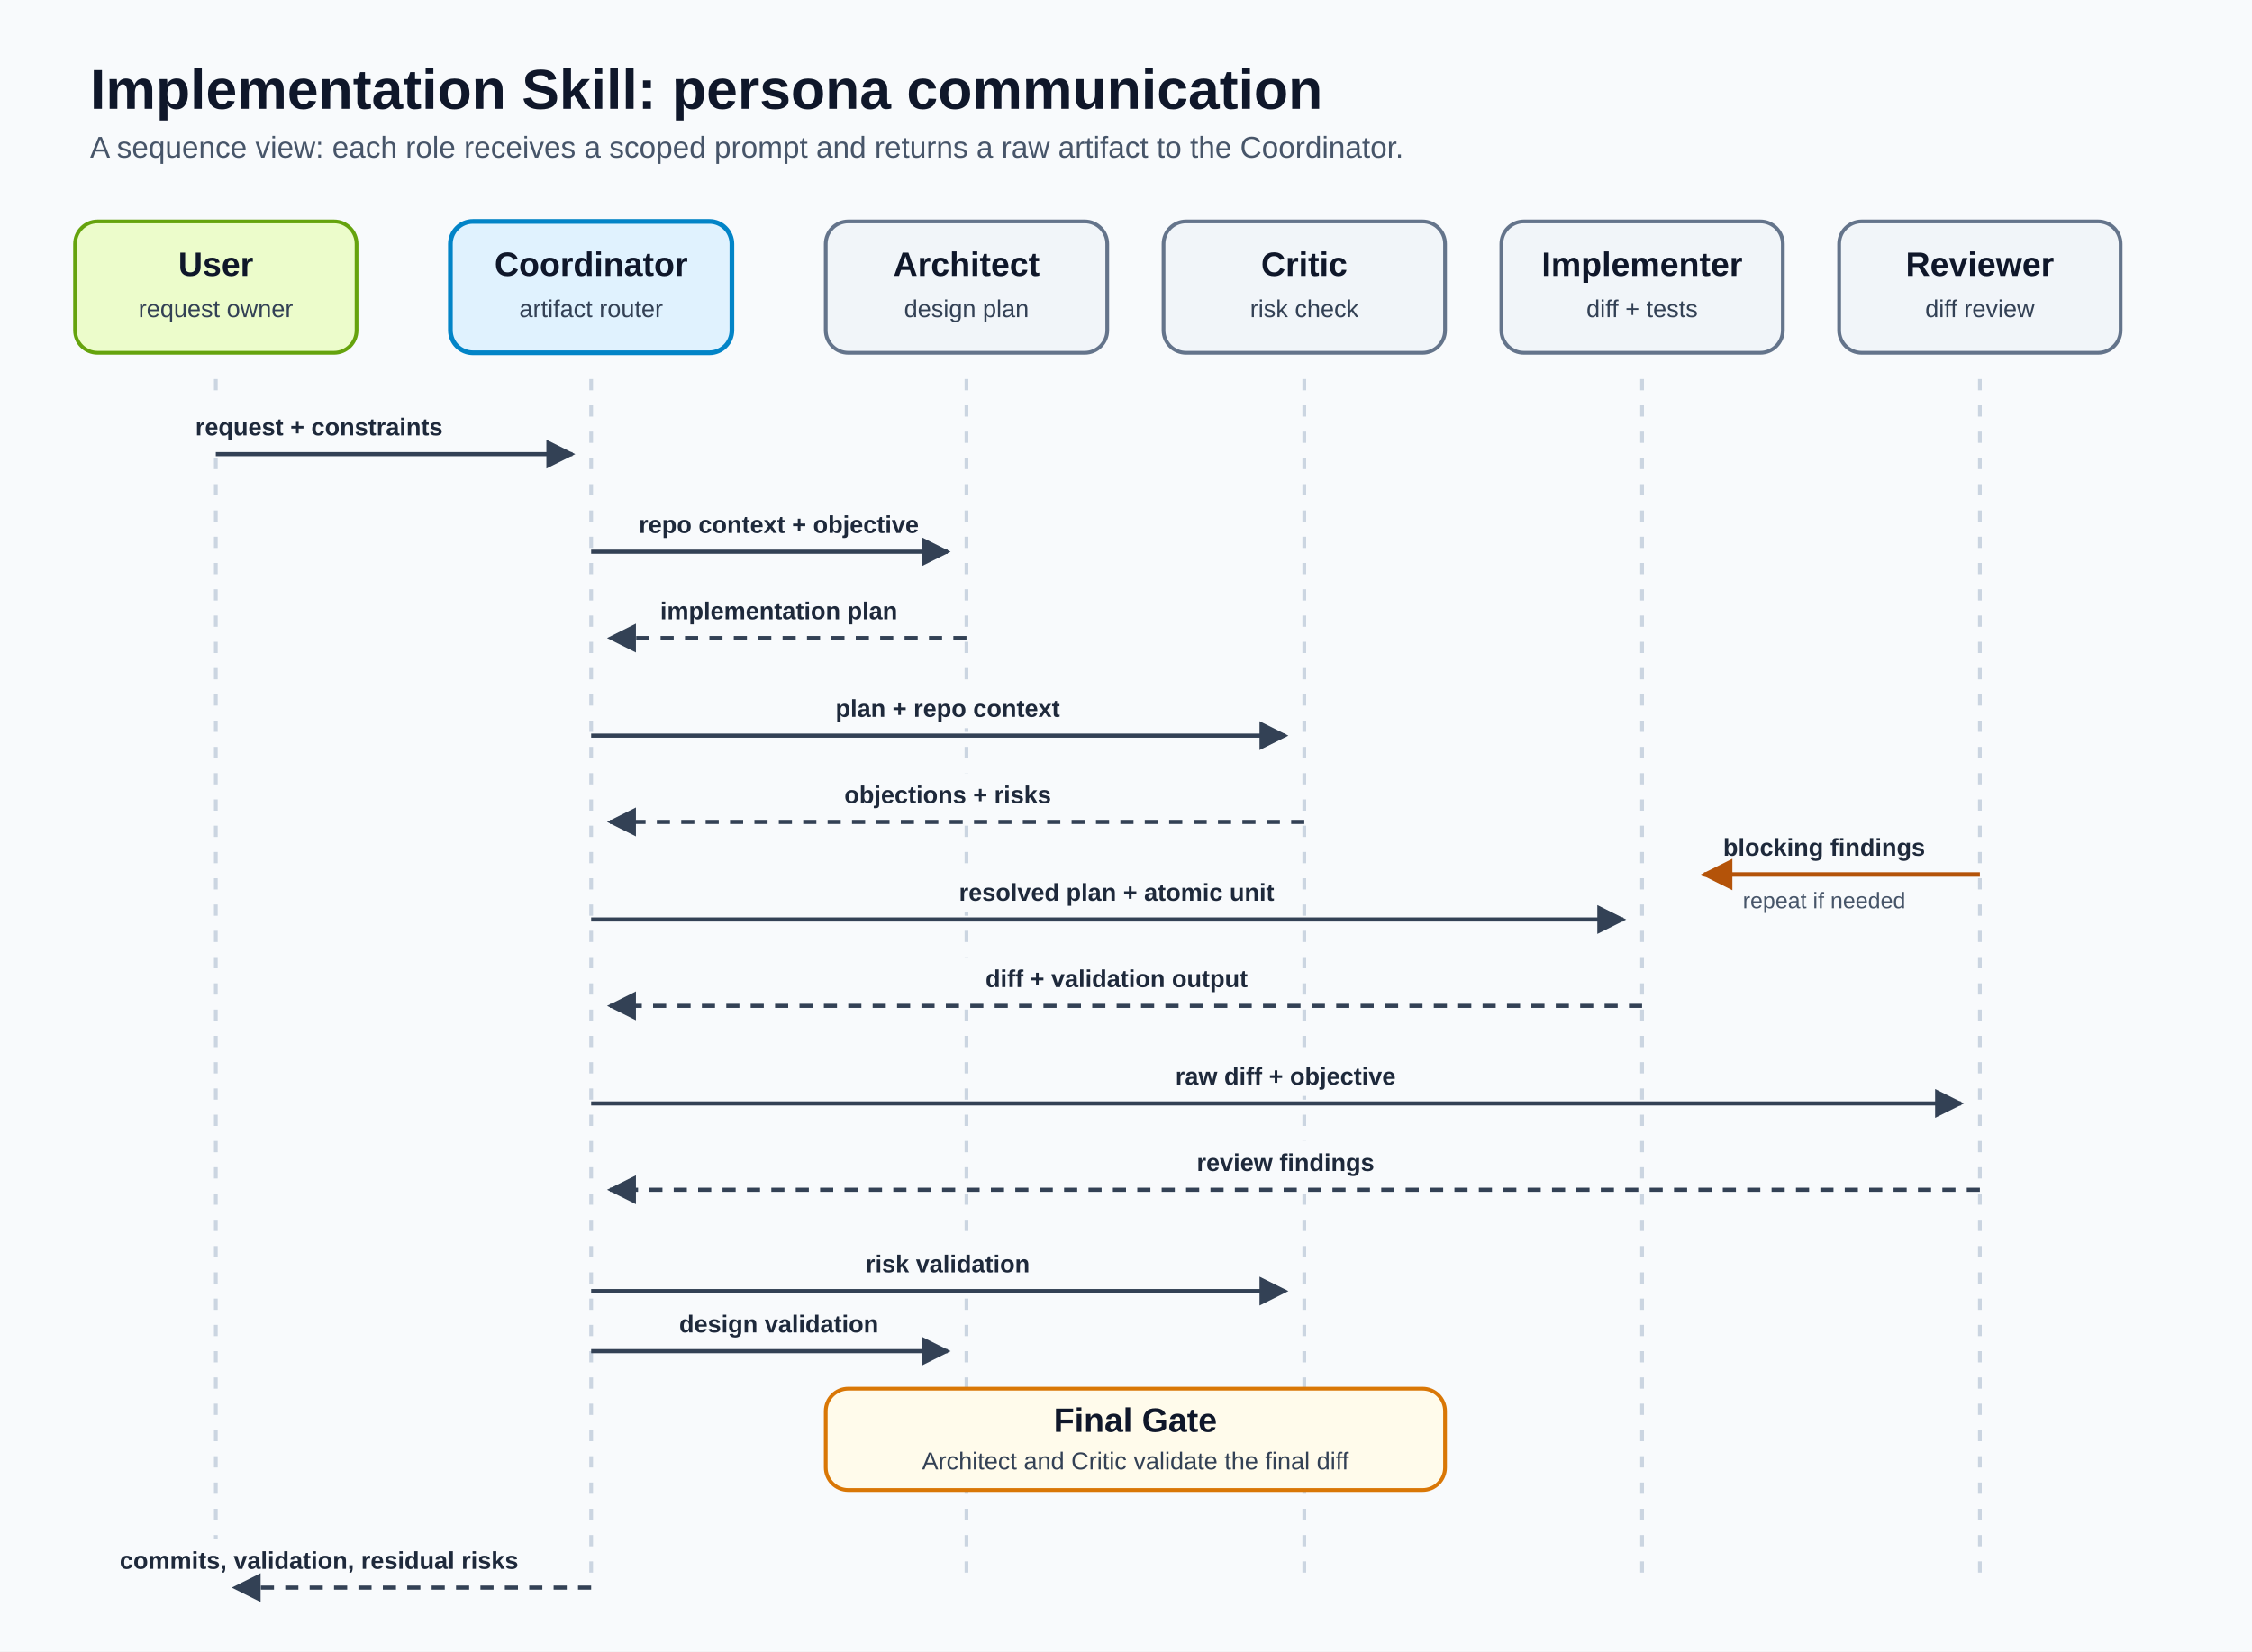
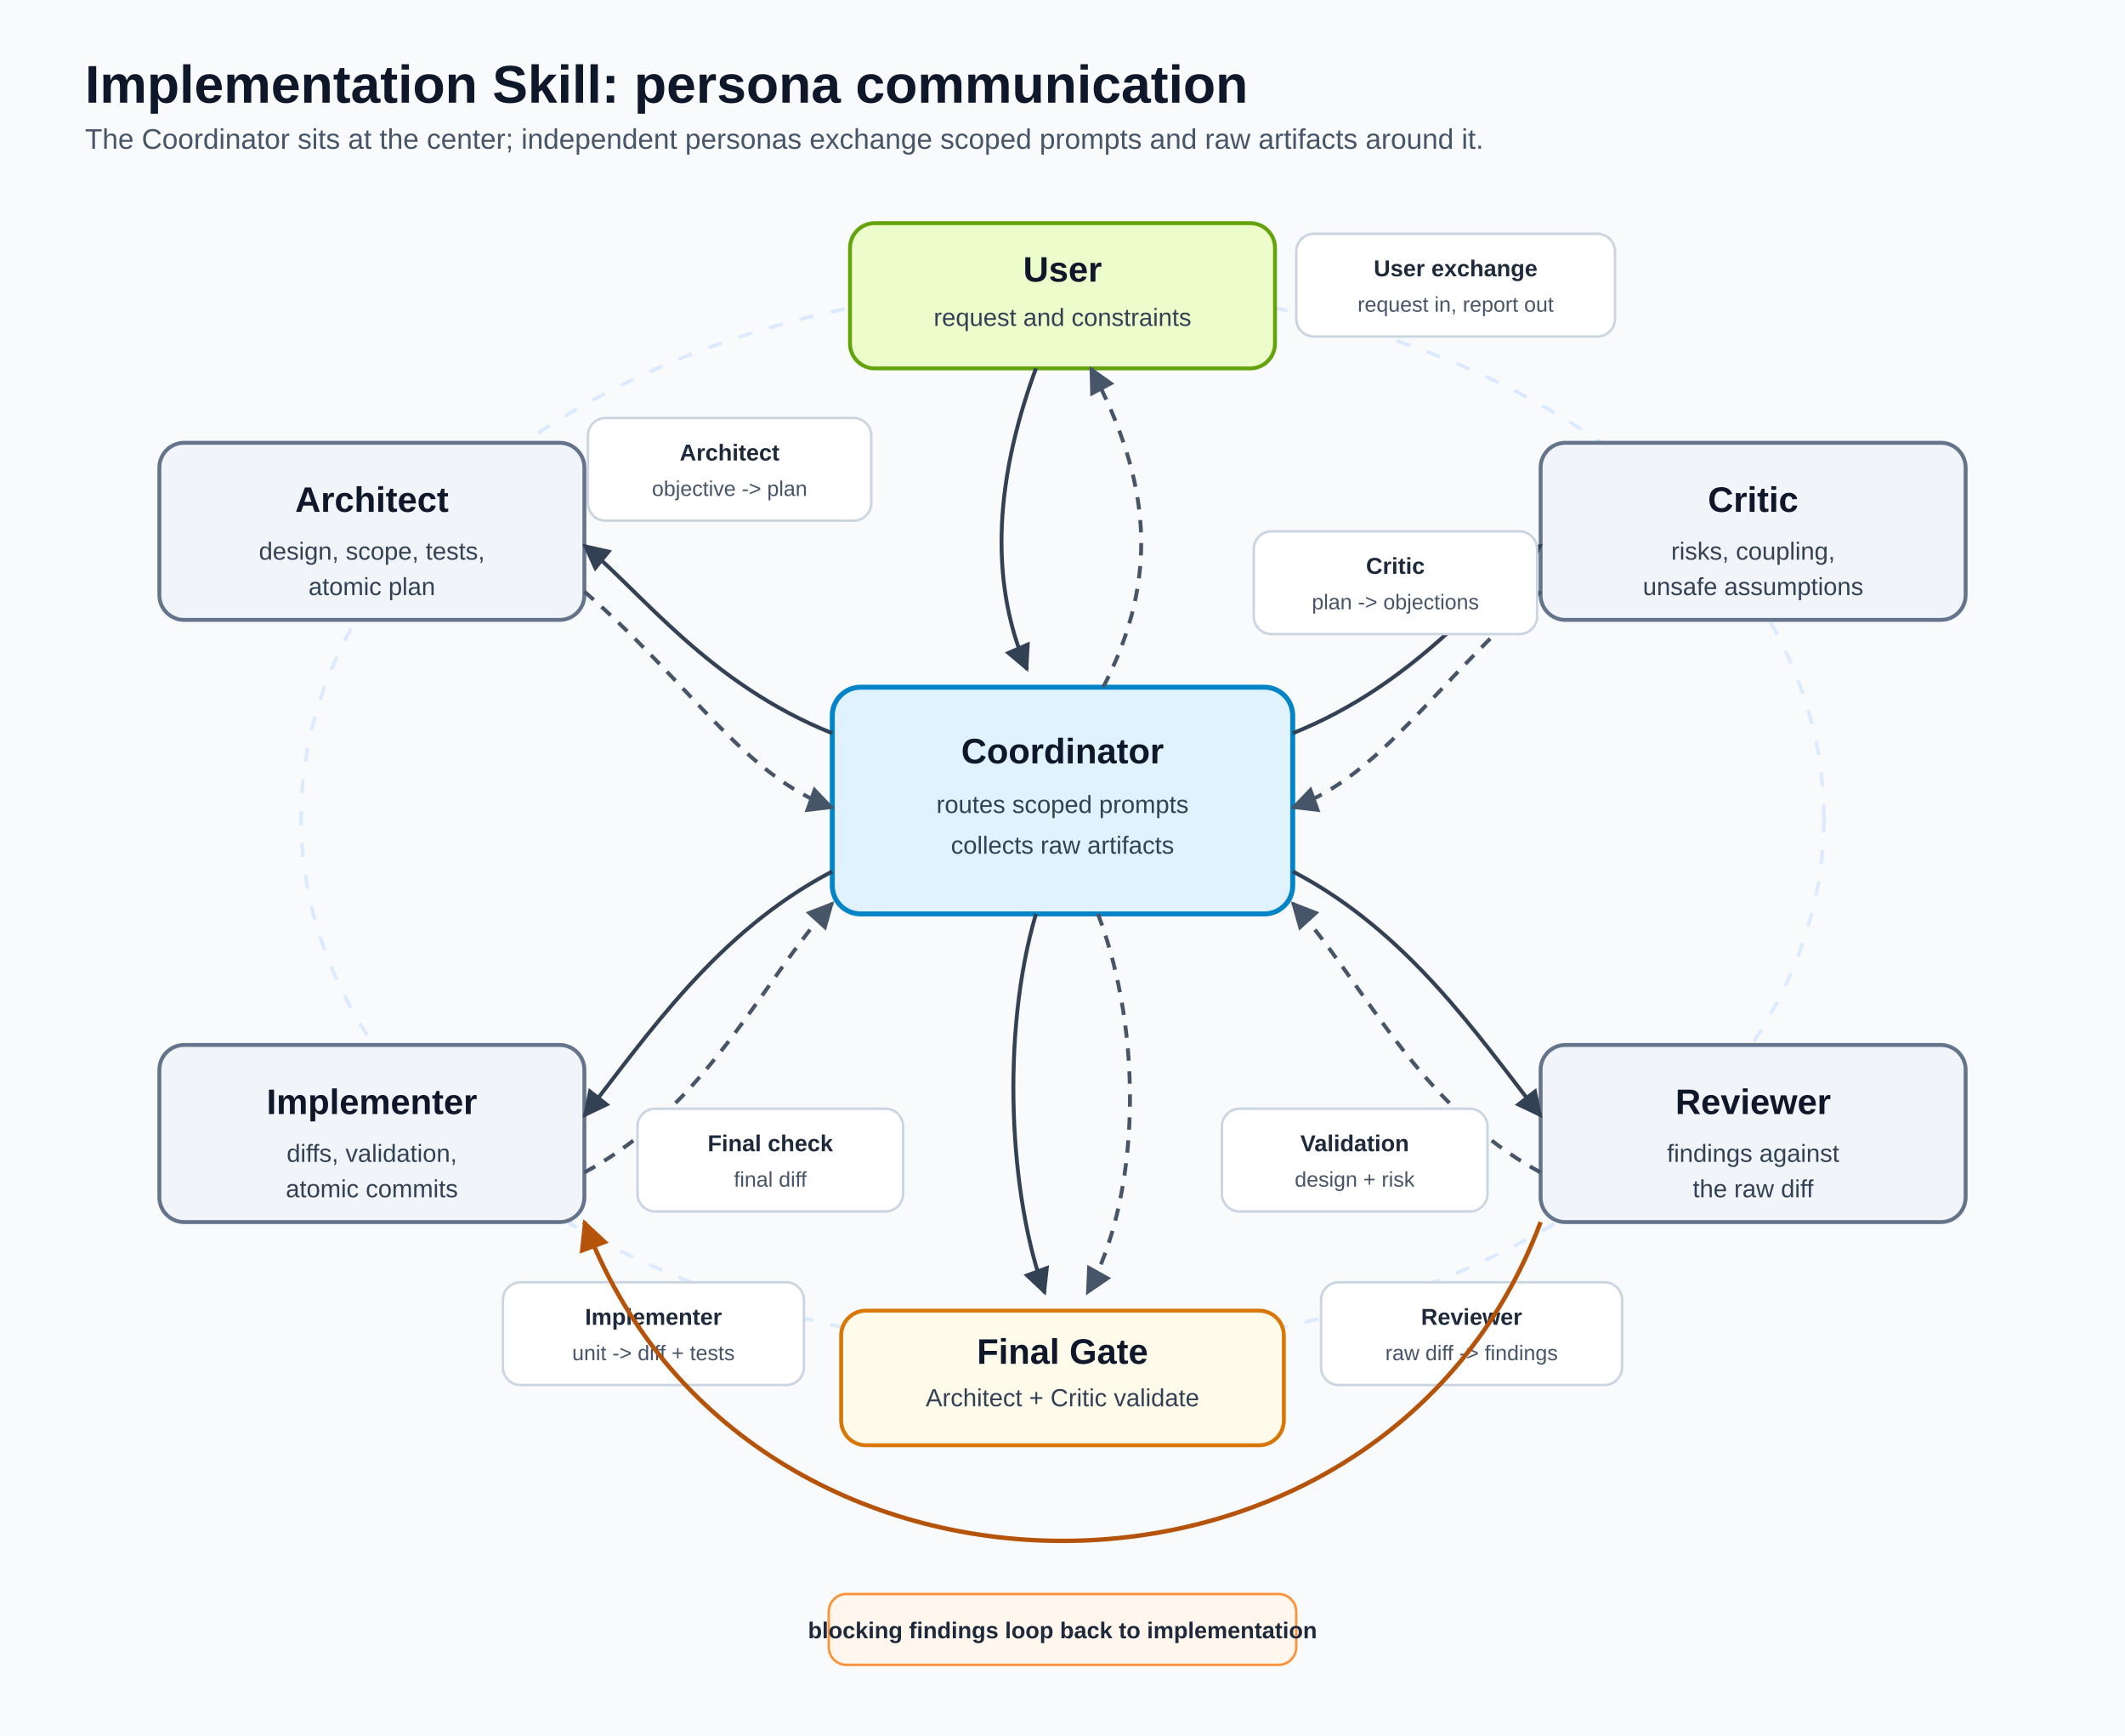
- <svg xmlns="http://www.w3.org/2000/svg" width="1200" height="880" viewBox="0 0 1200 880" role="img" aria-labelledby="title desc">
+ <svg xmlns="http://www.w3.org/2000/svg" width="1200" height="980" viewBox="0 0 1200 980" role="img" aria-labelledby="title desc">
  <defs>
    <marker id="arrow" viewBox="0 0 10 10" refX="9" refY="5" markerWidth="7" markerHeight="7" orient="auto">
      <path d="M 0 0 L 10 5 L 0 10 z" fill="#334155" />
+     </marker>
+     <marker id="returnArrow" viewBox="0 0 10 10" refX="9" refY="5" markerWidth="7" markerHeight="7" orient="auto">
+       <path d="M 0 0 L 10 5 L 0 10 z" fill="#475569" />
    </marker>
    <marker id="accentArrow" viewBox="0 0 10 10" refX="9" refY="5" markerWidth="7" markerHeight="7" orient="auto">
      <path d="M 0 0 L 10 5 L 0 10 z" fill="#b45309" />
    </marker>
    <style>
      .bg { fill: #f8fafc; }
+       .ring { fill: none; stroke: #dbeafe; stroke-width: 2; stroke-dasharray: 8 10; }
      .title { fill: #0f172a; font-family: Arial, sans-serif; font-size: 30px; font-weight: 700; }
      .subtitle { fill: #475569; font-family: Arial, sans-serif; font-size: 16px; }
-       .role { fill: #f1f5f9; stroke: #64748b; stroke-width: 2; rx: 12; }
-       .user { fill: #ecfccb; stroke: #65a30d; stroke-width: 2; rx: 12; }
-       .coord { fill: #e0f2fe; stroke: #0284c7; stroke-width: 2.5; rx: 12; }
-       .gate { fill: #fffbeb; stroke: #d97706; stroke-width: 2; rx: 12; }
-       .label { fill: #0f172a; font-family: Arial, sans-serif; font-size: 18px; font-weight: 700; }
-       .body { fill: #334155; font-family: Arial, sans-serif; font-size: 13px; }
-       .line { stroke: #cbd5e1; stroke-width: 2; stroke-dasharray: 6 8; }
-       .edge { stroke: #334155; stroke-width: 2.2; fill: none; marker-end: url(#arrow); }
-       .edgeBack { stroke: #334155; stroke-width: 2.2; fill: none; marker-end: url(#arrow); stroke-dasharray: 7 6; }
-       .edgeAccent { stroke: #b45309; stroke-width: 2.4; fill: none; marker-end: url(#accentArrow); }
-       .msgBox { fill: #f8fafc; }
-       .msg { fill: #1e293b; font-family: Arial, sans-serif; font-size: 13px; font-weight: 700; }
-       .note { fill: #475569; font-family: Arial, sans-serif; font-size: 12px; }
+       .coord { fill: #e0f2fe; stroke: #0284c7; stroke-width: 2.8; rx: 16; }
+       .user { fill: #ecfccb; stroke: #65a30d; stroke-width: 2.2; rx: 14; }
+       .role { fill: #f1f5f9; stroke: #64748b; stroke-width: 2.2; rx: 14; }
+       .gate { fill: #fffbeb; stroke: #d97706; stroke-width: 2.2; rx: 14; }
+       .card { fill: #ffffff; stroke: #cbd5e1; stroke-width: 1.4; rx: 10; }
+       .feedbackCard { fill: #fff7ed; stroke: #fb923c; stroke-width: 1.4; rx: 10; }
+       .label { fill: #0f172a; font-family: Arial, sans-serif; font-size: 20px; font-weight: 700; }
+       .body { fill: #334155; font-family: Arial, sans-serif; font-size: 14px; }
+       .small { fill: #1e293b; font-family: Arial, sans-serif; font-size: 13px; font-weight: 700; }
+       .muted { fill: #475569; font-family: Arial, sans-serif; font-size: 12px; }
+       .send { stroke: #334155; stroke-width: 2.2; fill: none; marker-end: url(#arrow); }
+       .return { stroke: #475569; stroke-width: 2.2; fill: none; stroke-dasharray: 7 6; marker-end: url(#returnArrow); }
+       .feedback { stroke: #b45309; stroke-width: 2.5; fill: none; marker-end: url(#accentArrow); }
    </style>
  </defs>
-   <rect class="bg" width="1200" height="880" />
+   <rect class="bg" width="1200" height="980" />
  <text class="title" x="48" y="58">Implementation Skill: persona communication</text>
-   <text class="subtitle" x="48" y="84">A sequence view: each role receives a scoped prompt and returns a raw artifact to the Coordinator.</text>
-   <rect class="user" x="40" y="118" width="150" height="70" />
-   <text class="label" x="115" y="147" text-anchor="middle">User</text>
-   <text class="body" x="115" y="169" text-anchor="middle">request owner</text>
-   <rect class="coord" x="240" y="118" width="150" height="70" />
-   <text class="label" x="315" y="147" text-anchor="middle">Coordinator</text>
-   <text class="body" x="315" y="169" text-anchor="middle">artifact router</text>
-   <rect class="role" x="440" y="118" width="150" height="70" />
-   <text class="label" x="515" y="147" text-anchor="middle">Architect</text>
-   <text class="body" x="515" y="169" text-anchor="middle">design plan</text>
-   <rect class="role" x="620" y="118" width="150" height="70" />
-   <text class="label" x="695" y="147" text-anchor="middle">Critic</text>
-   <text class="body" x="695" y="169" text-anchor="middle">risk check</text>
-   <rect class="role" x="800" y="118" width="150" height="70" />
-   <text class="label" x="875" y="147" text-anchor="middle">Implementer</text>
-   <text class="body" x="875" y="169" text-anchor="middle">diff + tests</text>
-   <rect class="role" x="980" y="118" width="150" height="70" />
-   <text class="label" x="1055" y="147" text-anchor="middle">Reviewer</text>
-   <text class="body" x="1055" y="169" text-anchor="middle">diff review</text>
-   <line class="line" x1="115" y1="202" x2="115" y2="840" />
-   <line class="line" x1="315" y1="202" x2="315" y2="840" />
-   <line class="line" x1="515" y1="202" x2="515" y2="840" />
-   <line class="line" x1="695" y1="202" x2="695" y2="840" />
-   <line class="line" x1="875" y1="202" x2="875" y2="840" />
-   <line class="line" x1="1055" y1="202" x2="1055" y2="840" />
-   <rect class="msgBox" x="60" y="216" width="154" height="22" rx="5" />
-   <text class="msg" x="170" y="232" text-anchor="middle">request + constraints</text>
-   <path class="edge" d="M115 242 L305 242" />
-   <rect class="msgBox" x="330" y="268" width="170" height="22" rx="5" />
-   <text class="msg" x="415" y="284" text-anchor="middle">repo context + objective</text>
-   <path class="edge" d="M315 294 L505 294" />
-   <rect class="msgBox" x="338" y="314" width="154" height="22" rx="5" />
-   <text class="msg" x="415" y="330" text-anchor="middle">implementation plan</text>
-   <path class="edgeBack" d="M515 340 L325 340" />
-   <rect class="msgBox" x="424" y="366" width="162" height="22" rx="5" />
-   <text class="msg" x="505" y="382" text-anchor="middle">plan + repo context</text>
-   <path class="edge" d="M315 392 L685 392" />
-   <rect class="msgBox" x="436" y="412" width="138" height="22" rx="5" />
-   <text class="msg" x="505" y="428" text-anchor="middle">objections + risks</text>
-   <path class="edgeBack" d="M695 438 L325 438" />
-   <rect class="msgBox" x="498" y="464" width="194" height="22" rx="5" />
-   <text class="msg" x="595" y="480" text-anchor="middle">resolved plan + atomic unit</text>
-   <path class="edge" d="M315 490 L865 490" />
-   <rect class="msgBox" x="506" y="510" width="178" height="22" rx="5" />
-   <text class="msg" x="595" y="526" text-anchor="middle">diff + validation output</text>
-   <path class="edgeBack" d="M875 536 L325 536" />
-   <rect class="msgBox" x="614" y="562" width="142" height="22" rx="5" />
-   <text class="msg" x="685" y="578" text-anchor="middle">raw diff + objective</text>
-   <path class="edge" d="M315 588 L1045 588" />
-   <rect class="msgBox" x="626" y="608" width="118" height="22" rx="5" />
-   <text class="msg" x="685" y="624" text-anchor="middle">review findings</text>
-   <path class="edgeBack" d="M1055 634 L325 634" />
-   <rect class="msgBox" x="902" y="440" width="140" height="22" rx="5" />
-   <text class="msg" x="972" y="456" text-anchor="middle">blocking findings</text>
-   <path class="edgeAccent" d="M1055 466 L908 466" />
-   <rect class="msgBox" x="924" y="470" width="96" height="20" rx="5" />
-   <text class="note" x="972" y="484" text-anchor="middle">repeat if needed</text>
-   <rect class="gate" x="440" y="740" width="330" height="54" />
-   <text class="label" x="605" y="763" text-anchor="middle">Final Gate</text>
-   <text class="body" x="605" y="783" text-anchor="middle">Architect and Critic validate the final diff</text>
-   <rect class="msgBox" x="450" y="662" width="110" height="22" rx="5" />
-   <text class="msg" x="505" y="678" text-anchor="middle">risk validation</text>
-   <path class="edge" d="M315 688 L685 688" />
-   <rect class="msgBox" x="352" y="694" width="126" height="22" rx="5" />
-   <text class="msg" x="415" y="710" text-anchor="middle">design validation</text>
-   <path class="edge" d="M315 720 L505 720" />
-   <rect class="msgBox" x="54" y="820" width="232" height="22" rx="5" />
-   <text class="msg" x="170" y="836" text-anchor="middle">commits, validation, residual risks</text>
-   <path class="edgeBack" d="M315 846 L125 846" />
+   <text class="subtitle" x="48" y="84">The Coordinator sits at the center; independent personas exchange scoped prompts and raw artifacts around it.</text>
+   <ellipse class="ring" cx="600" cy="462" rx="430" ry="300" />
+   <rect class="coord" x="470" y="388" width="260" height="128" />
+   <text class="label" x="600" y="431" text-anchor="middle">Coordinator</text>
+   <text class="body" x="600" y="459" text-anchor="middle">routes scoped prompts</text>
+   <text class="body" x="600" y="482" text-anchor="middle">collects raw artifacts</text>
+   <rect class="user" x="480" y="126" width="240" height="82" />
+   <text class="label" x="600" y="159" text-anchor="middle">User</text>
+   <text class="body" x="600" y="184" text-anchor="middle">request and constraints</text>
+   <rect class="role" x="90" y="250" width="240" height="100" />
+   <text class="label" x="210" y="289" text-anchor="middle">Architect</text>
+   <text class="body" x="210" y="316" text-anchor="middle">design, scope, tests,</text>
+   <text class="body" x="210" y="336" text-anchor="middle">atomic plan</text>
+   <rect class="role" x="870" y="250" width="240" height="100" />
+   <text class="label" x="990" y="289" text-anchor="middle">Critic</text>
+   <text class="body" x="990" y="316" text-anchor="middle">risks, coupling,</text>
+   <text class="body" x="990" y="336" text-anchor="middle">unsafe assumptions</text>
+   <rect class="role" x="90" y="590" width="240" height="100" />
+   <text class="label" x="210" y="629" text-anchor="middle">Implementer</text>
+   <text class="body" x="210" y="656" text-anchor="middle">diffs, validation,</text>
+   <text class="body" x="210" y="676" text-anchor="middle">atomic commits</text>
+   <rect class="role" x="870" y="590" width="240" height="100" />
+   <text class="label" x="990" y="629" text-anchor="middle">Reviewer</text>
+   <text class="body" x="990" y="656" text-anchor="middle">findings against</text>
+   <text class="body" x="990" y="676" text-anchor="middle">the raw diff</text>
+   <rect class="gate" x="475" y="740" width="250" height="76" />
+   <text class="label" x="600" y="770" text-anchor="middle">Final Gate</text>
+   <text class="body" x="600" y="794" text-anchor="middle">Architect + Critic validate</text>
+   <path class="send" d="M585 208 C560 276 560 332 580 378" />
+   <path class="return" d="M623 388 C655 326 650 272 616 208" />
+   <rect class="card" x="732" y="132" width="180" height="58" />
+   <text class="small" x="822" y="156" text-anchor="middle">User exchange</text>
+   <text class="muted" x="822" y="176" text-anchor="middle">request in, report out</text>
+   <path class="send" d="M470 414 C400 386 362 334 330 308" />
+   <path class="return" d="M330 334 C390 386 420 438 470 456" />
+   <rect class="card" x="332" y="236" width="160" height="58" />
+   <text class="small" x="412" y="260" text-anchor="middle">Architect</text>
+   <text class="muted" x="412" y="280" text-anchor="middle">objective -&gt; plan</text>
+   <path class="send" d="M730 414 C800 386 838 334 870 308" />
+   <path class="return" d="M870 334 C810 386 780 438 730 456" />
+   <rect class="card" x="708" y="300" width="160" height="58" />
+   <text class="small" x="788" y="324" text-anchor="middle">Critic</text>
+   <text class="muted" x="788" y="344" text-anchor="middle">plan -&gt; objections</text>
+   <path class="send" d="M470 492 C405 526 366 584 330 630" />
+   <path class="return" d="M330 662 C400 624 430 554 470 510" />
+   <rect class="card" x="284" y="724" width="170" height="58" />
+   <text class="small" x="369" y="748" text-anchor="middle">Implementer</text>
+   <text class="muted" x="369" y="768" text-anchor="middle">unit -&gt; diff + tests</text>
+   <path class="send" d="M730 492 C795 526 834 584 870 630" />
+   <path class="return" d="M870 662 C800 624 770 554 730 510" />
+   <rect class="card" x="746" y="724" width="170" height="58" />
+   <text class="small" x="831" y="748" text-anchor="middle">Reviewer</text>
+   <text class="muted" x="831" y="768" text-anchor="middle">raw diff -&gt; findings</text>
+   <path class="send" d="M585 516 C565 584 570 676 590 730" />
+   <path class="return" d="M620 516 C646 584 644 676 614 730" />
+   <rect class="card" x="360" y="626" width="150" height="58" />
+   <text class="small" x="435" y="650" text-anchor="middle">Final check</text>
+   <text class="muted" x="435" y="670" text-anchor="middle">final diff</text>
+   <rect class="card" x="690" y="626" width="150" height="58" />
+   <text class="small" x="765" y="650" text-anchor="middle">Validation</text>
+   <text class="muted" x="765" y="670" text-anchor="middle">design + risk</text>
+   <path class="feedback" d="M870 690 C780 930 420 930 330 690" />
+   <rect class="feedbackCard" x="468" y="900" width="264" height="40" />
+   <text class="small" x="600" y="925" text-anchor="middle">blocking findings loop back to implementation</text>
</svg>
